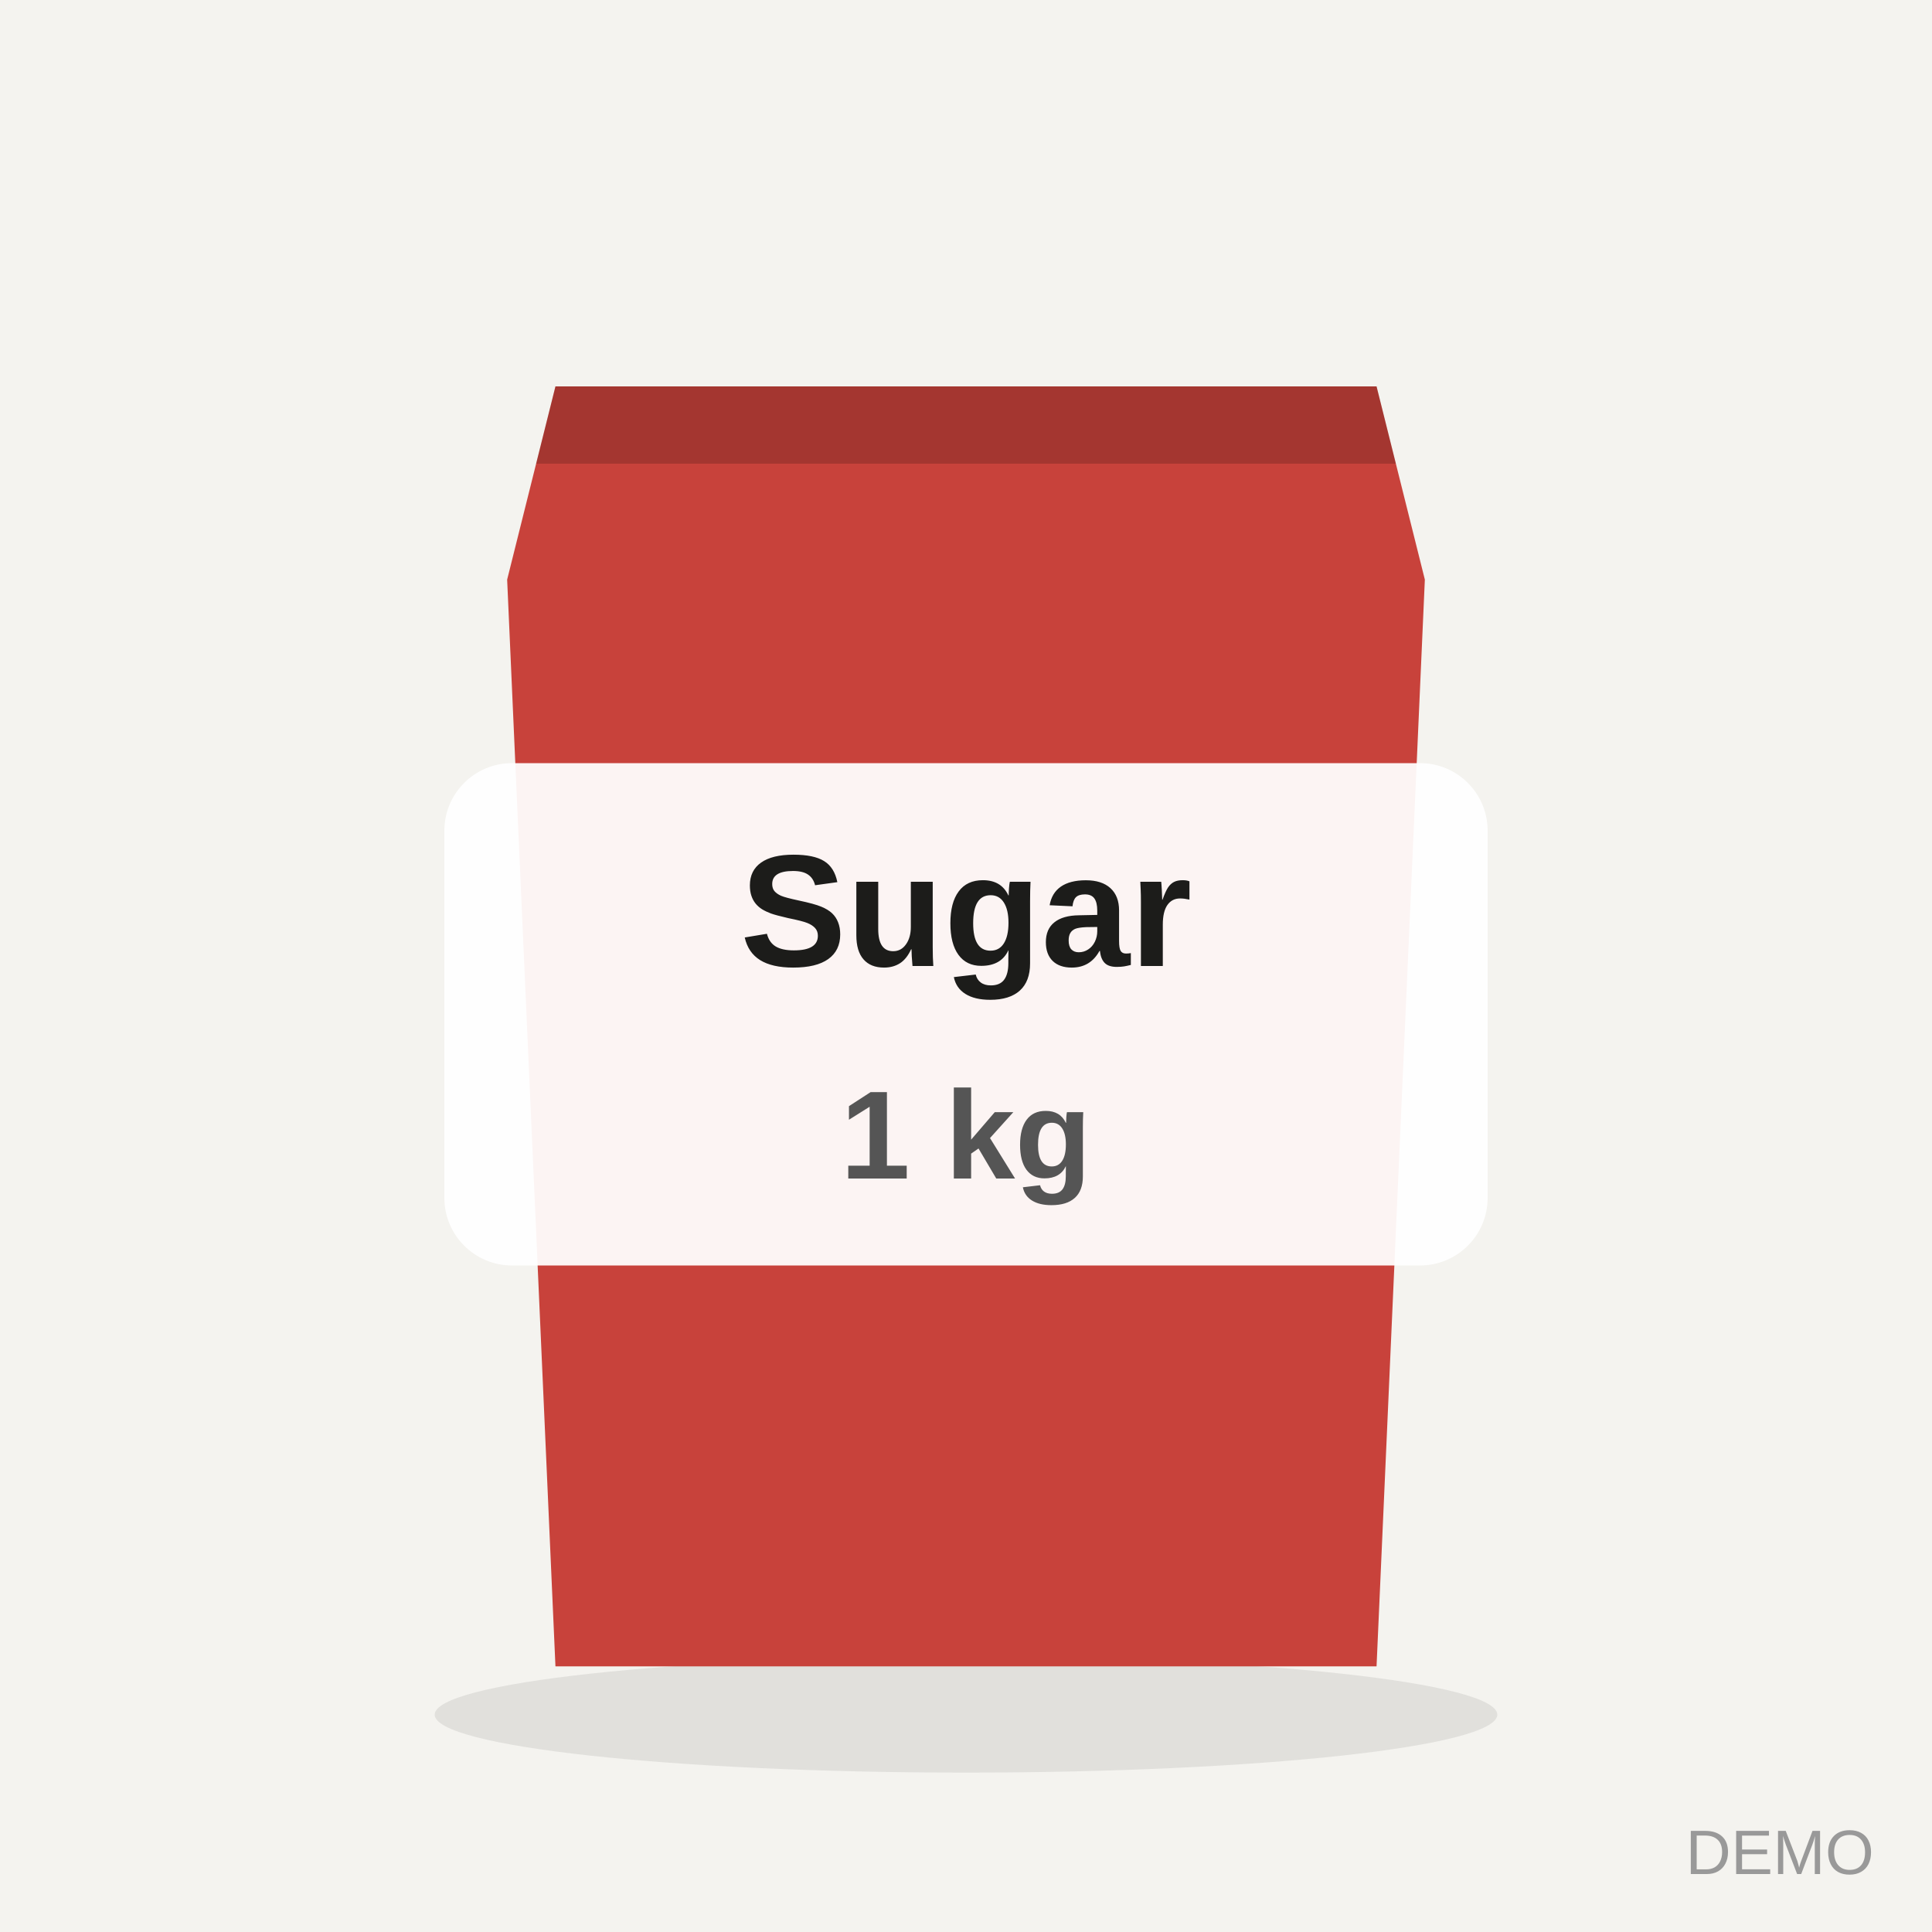
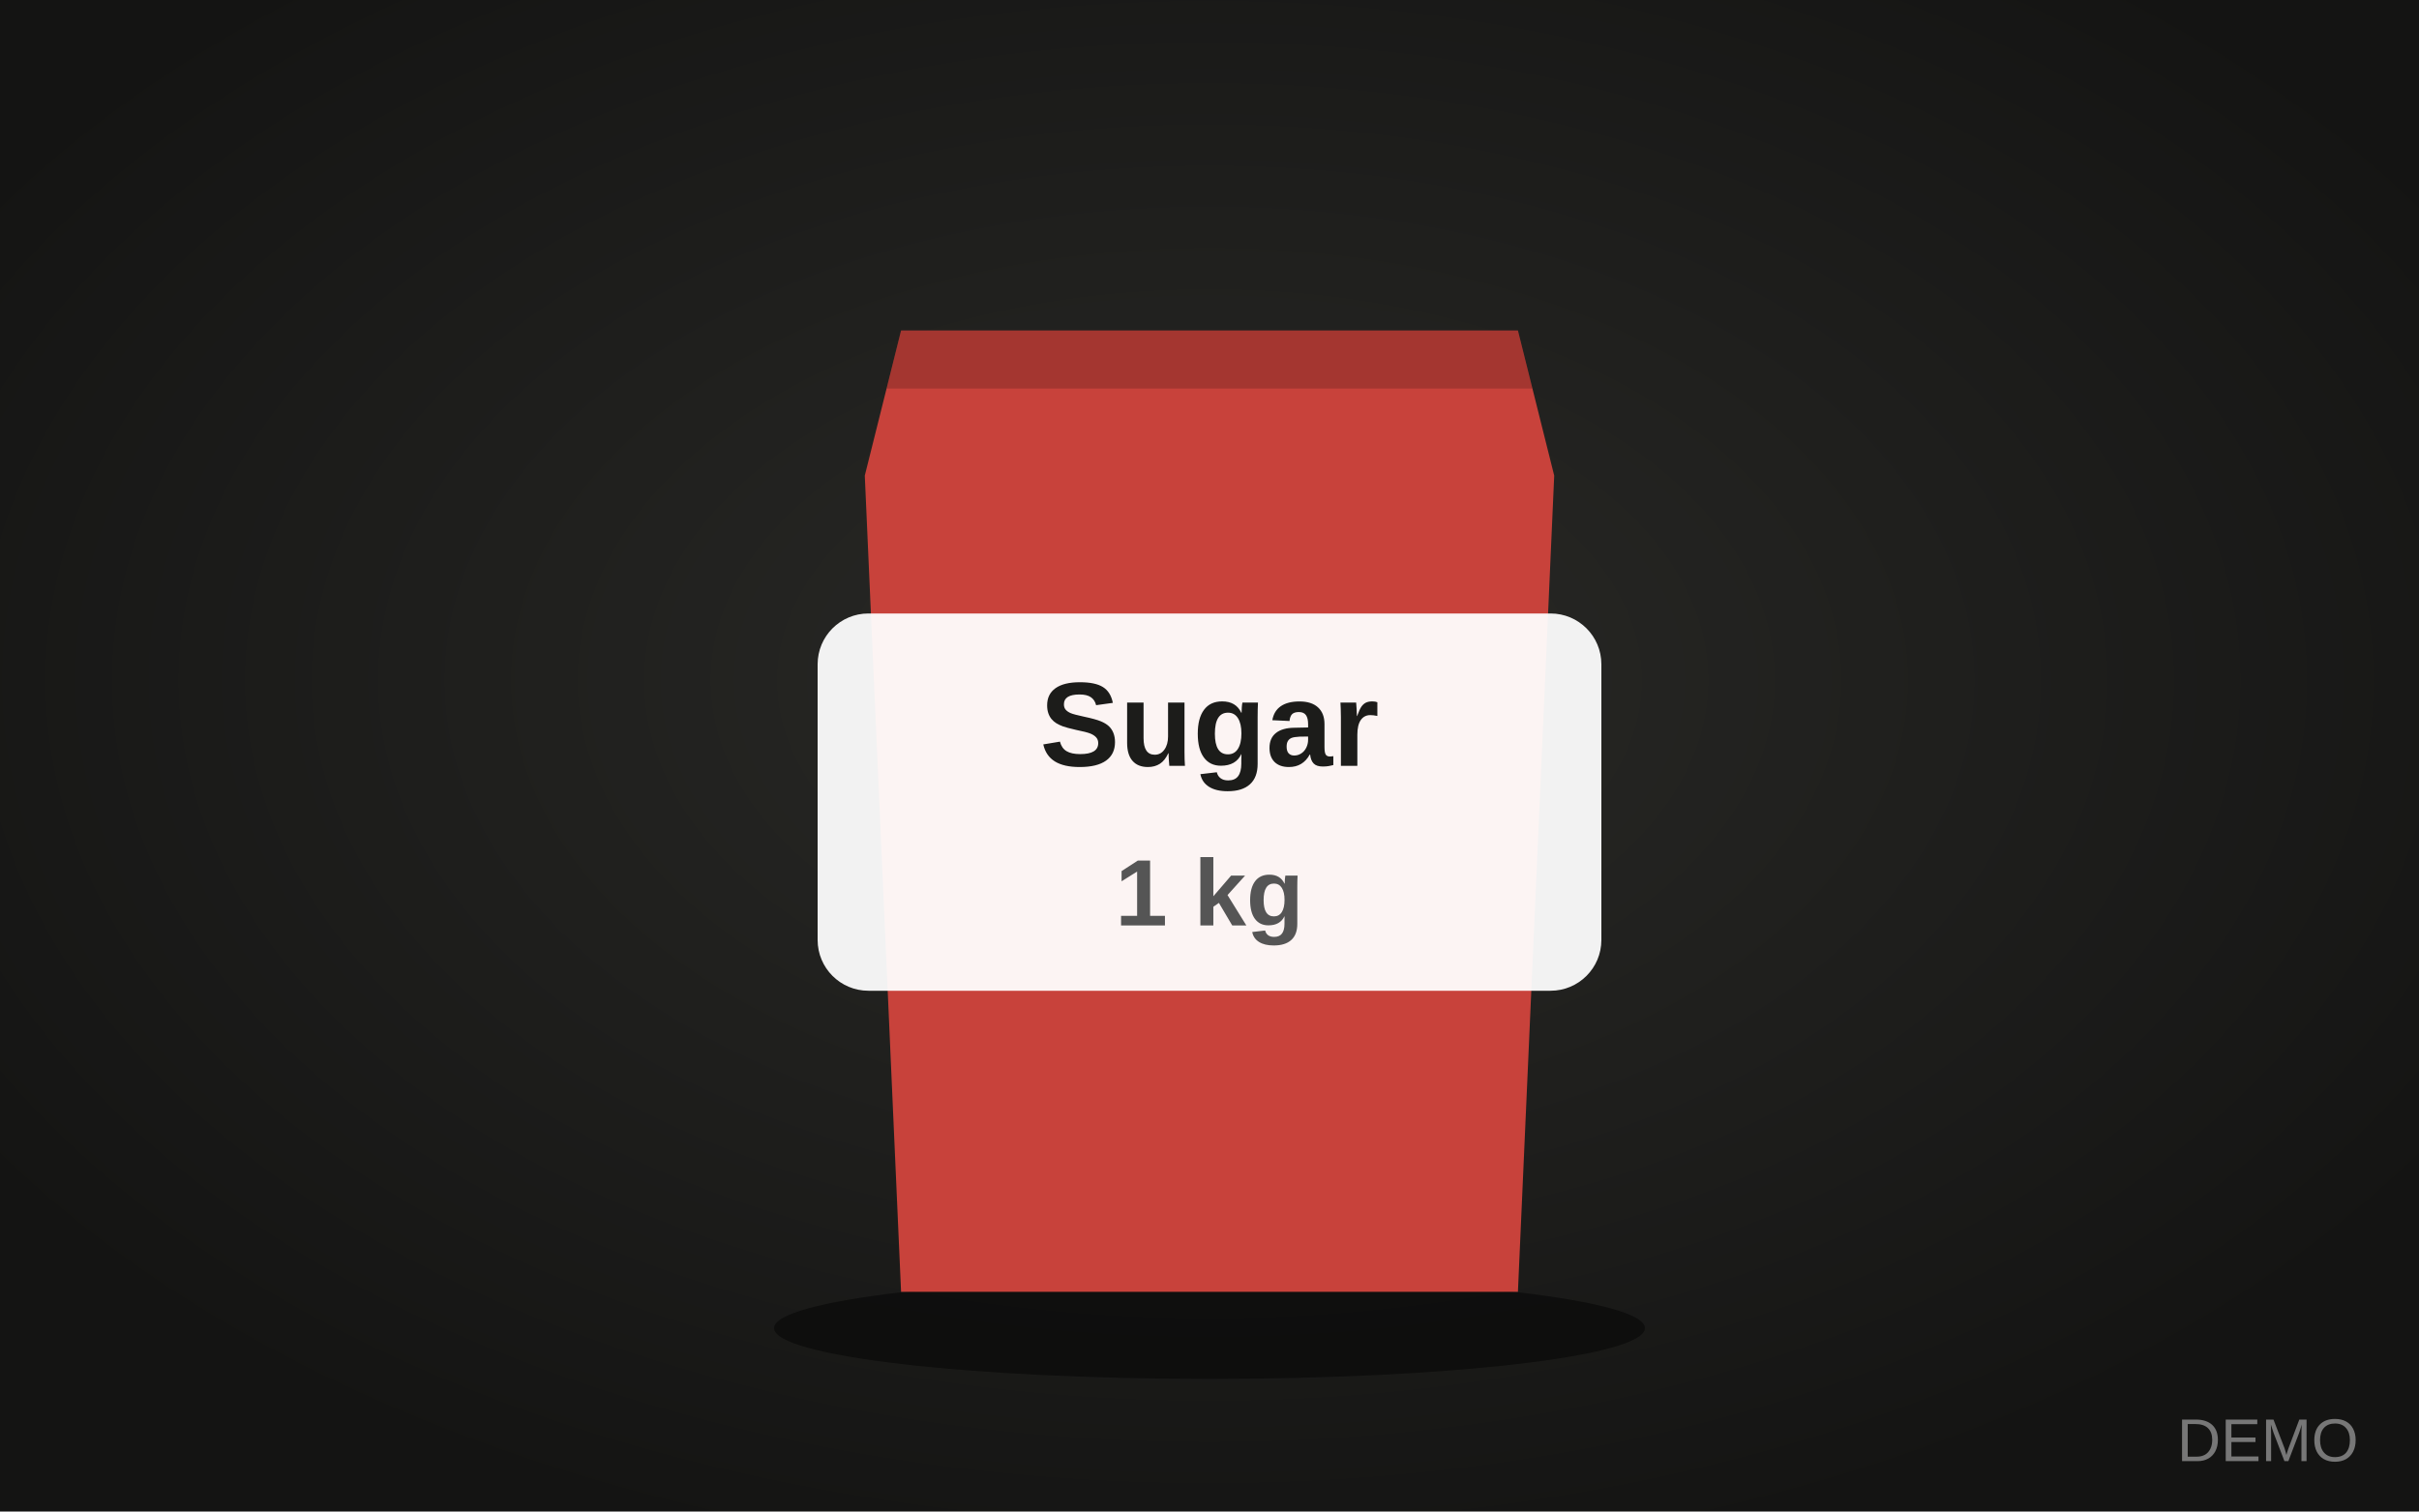
- <svg xmlns="http://www.w3.org/2000/svg" viewBox="0 0 400 400" font-family="Arial, Helvetica, sans-serif">
-   <rect width="400" height="400" fill="#F4F3EF" />
-   <ellipse cx="200" cy="355" rx="110" ry="12" fill="#000" opacity=".08" />
-   <path d="M115 80 L285 80 L295 120 L285 345 L115 345 L105 120 Z" fill="#C8423B" />
-   <path d="M115 80 L285 80 L289 96 L111 96 Z" fill="#000" opacity=".18" />
-   <rect x="92" y="158" width="216" height="104" rx="14" fill="#fff" opacity=".94" />
-   <g fill="#1C1C1A">
-     <text x="200" y="200" text-anchor="middle" font-size="33" font-weight="800">Sugar</text>
+ <svg xmlns="http://www.w3.org/2000/svg" viewBox="0 0 480 300" font-family="Arial, Helvetica, sans-serif">
+   <defs>
+     <radialGradient id="g" cx="50%" cy="45%" r="60%">
+       <stop offset="0" stop-color="#2A2A27" />
+       <stop offset="1" stop-color="#141413" />
+     </radialGradient>
+   </defs>
+   <rect width="480" height="300" fill="url(#g)" />
+   <g transform="translate(96 8) scale(.72)">
+     <ellipse cx="200" cy="355" rx="120" ry="14" fill="#000" opacity=".45" />
+     <path d="M115 80 L285 80 L295 120 L285 345 L115 345 L105 120 Z" fill="#C8423B" />
+     <path d="M115 80 L285 80 L289 96 L111 96 Z" fill="#000" opacity=".18" />
+     <rect x="92" y="158" width="216" height="104" rx="14" fill="#fff" opacity=".94" />
+     <g fill="#1C1C1A">
+       <text x="200" y="200" text-anchor="middle" font-size="33" font-weight="800">Sugar</text>
+     </g>
+     <text x="200" y="244" text-anchor="middle" font-size="26" font-weight="700" fill="#555">1 kg</text>
  </g>
-   <text x="200" y="244" text-anchor="middle" font-size="26" font-weight="700" fill="#555">1 kg</text>
-   <text x="388" y="388" text-anchor="end" font-size="13" fill="#999">DEMO</text>
+   <text x="468" y="290" text-anchor="end" font-size="12" fill="#777">DEMO</text>
</svg>
